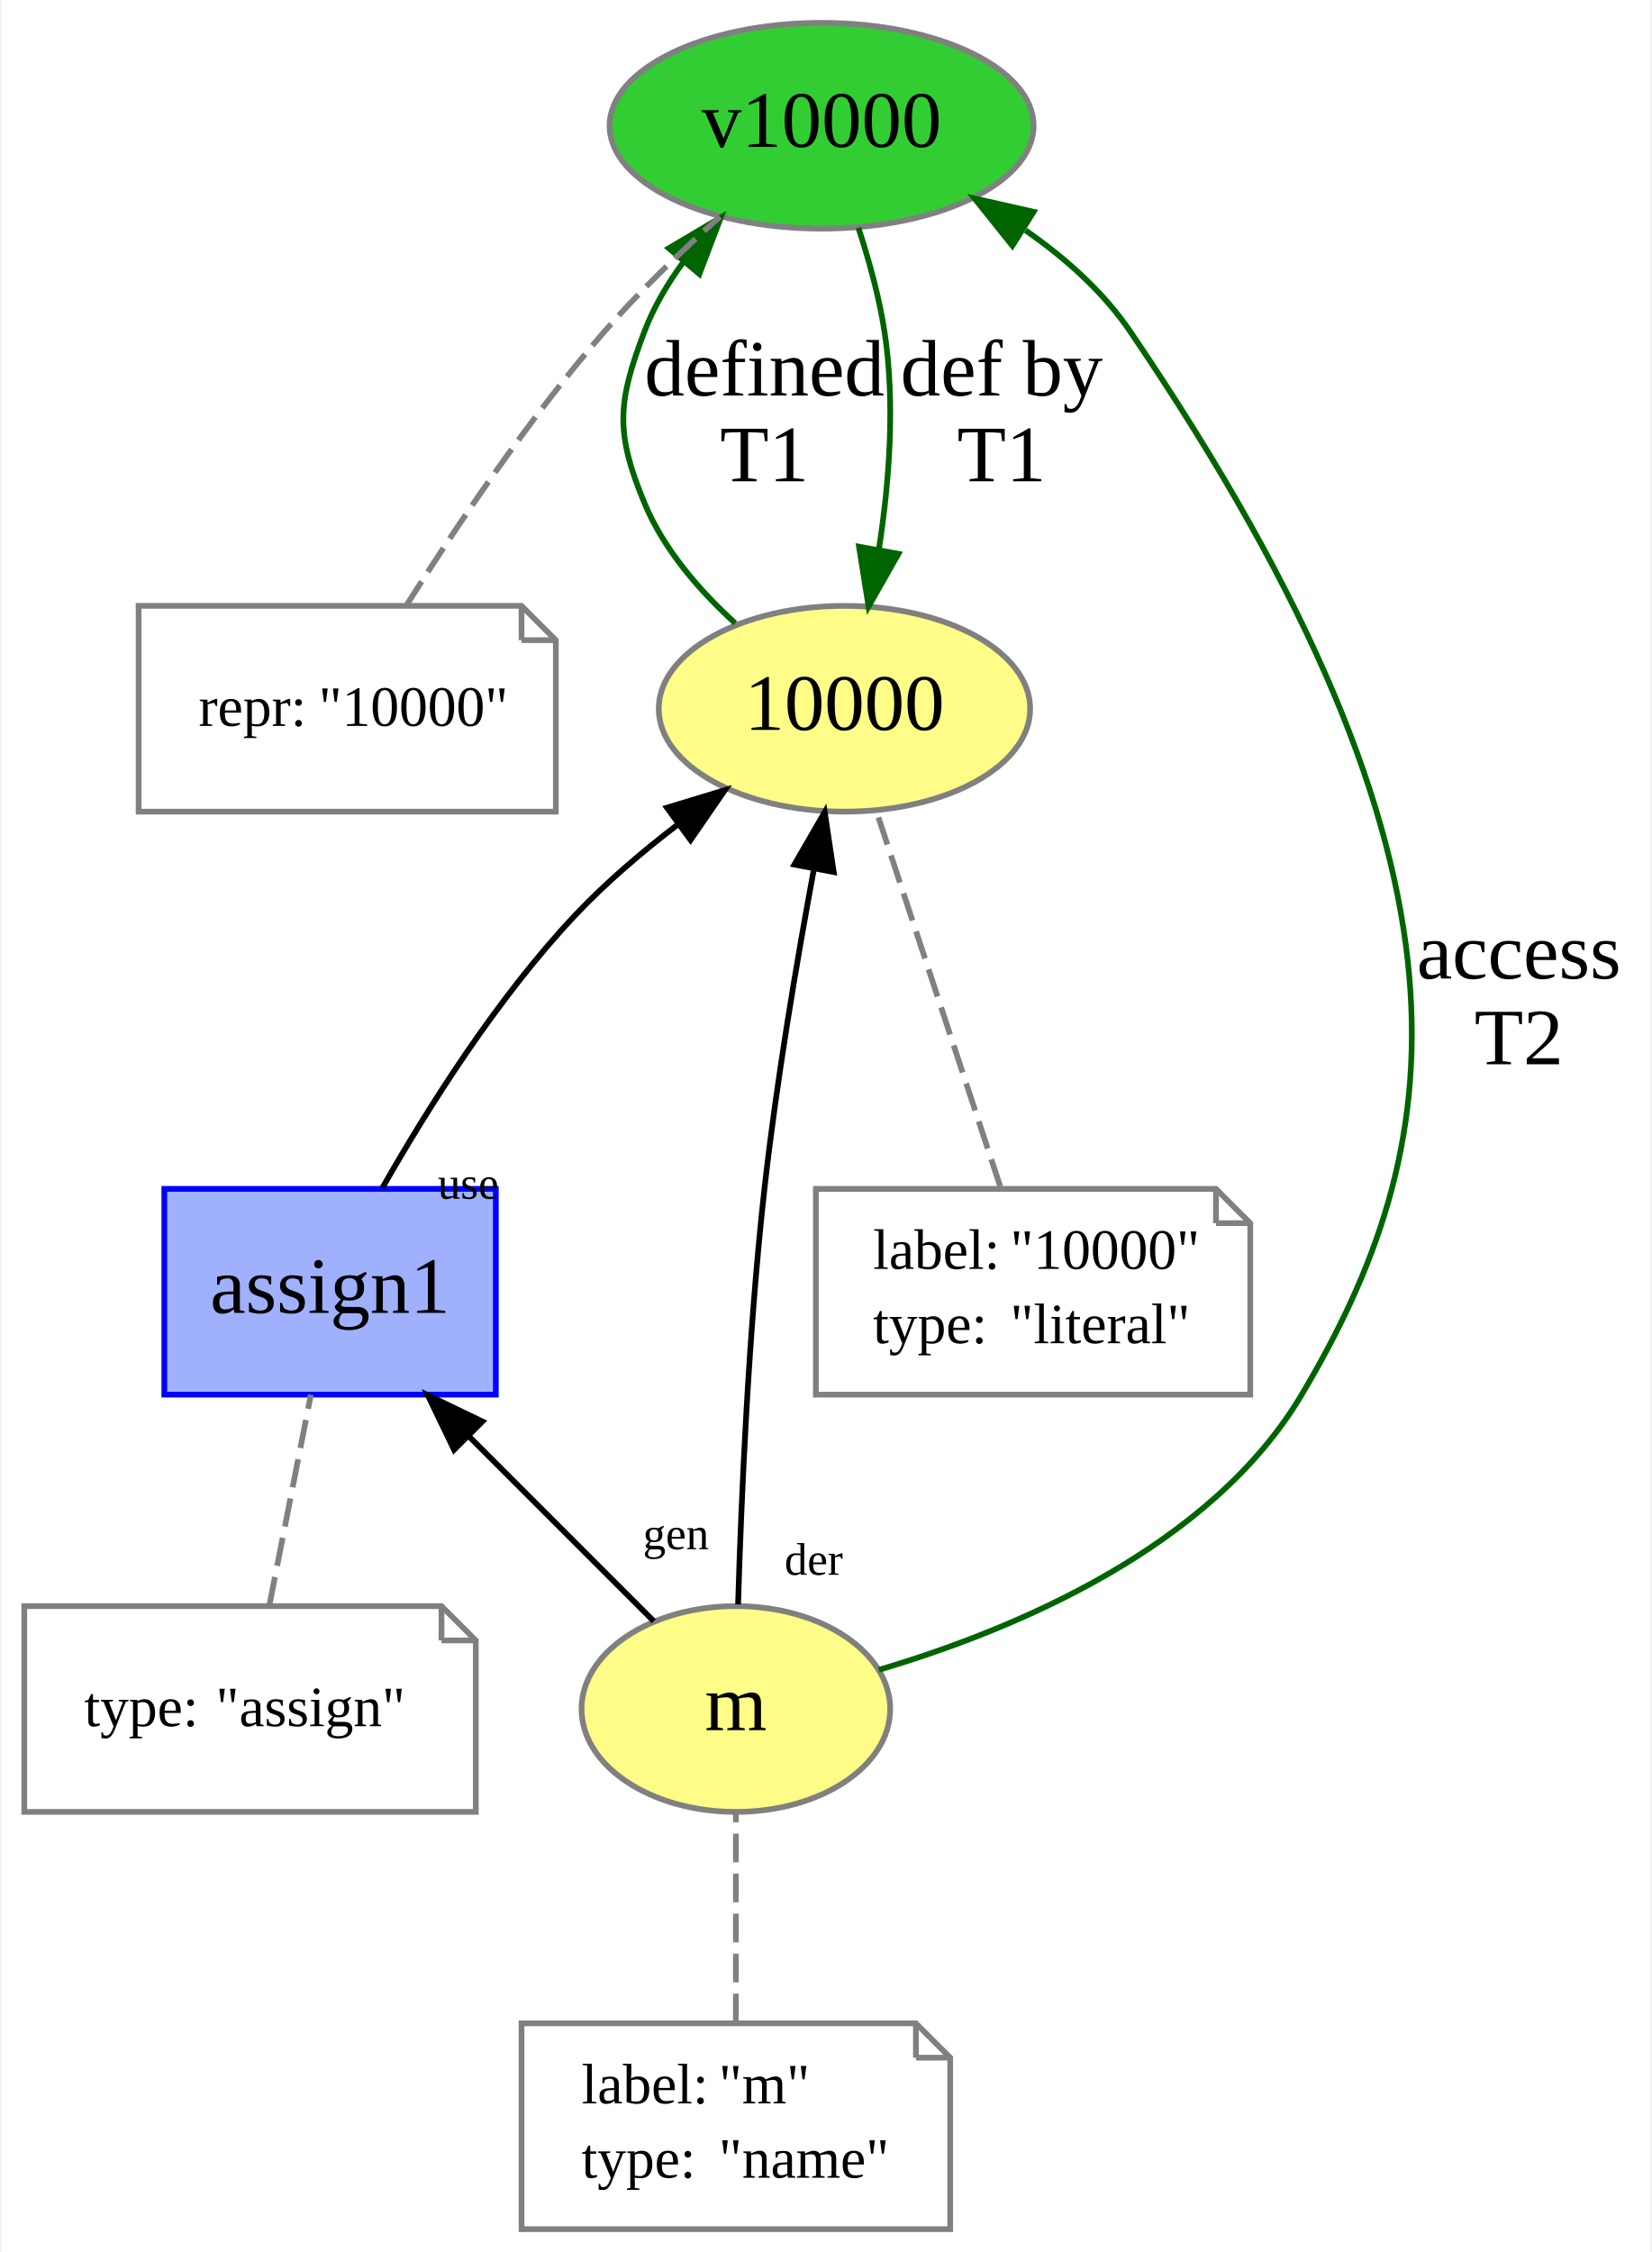
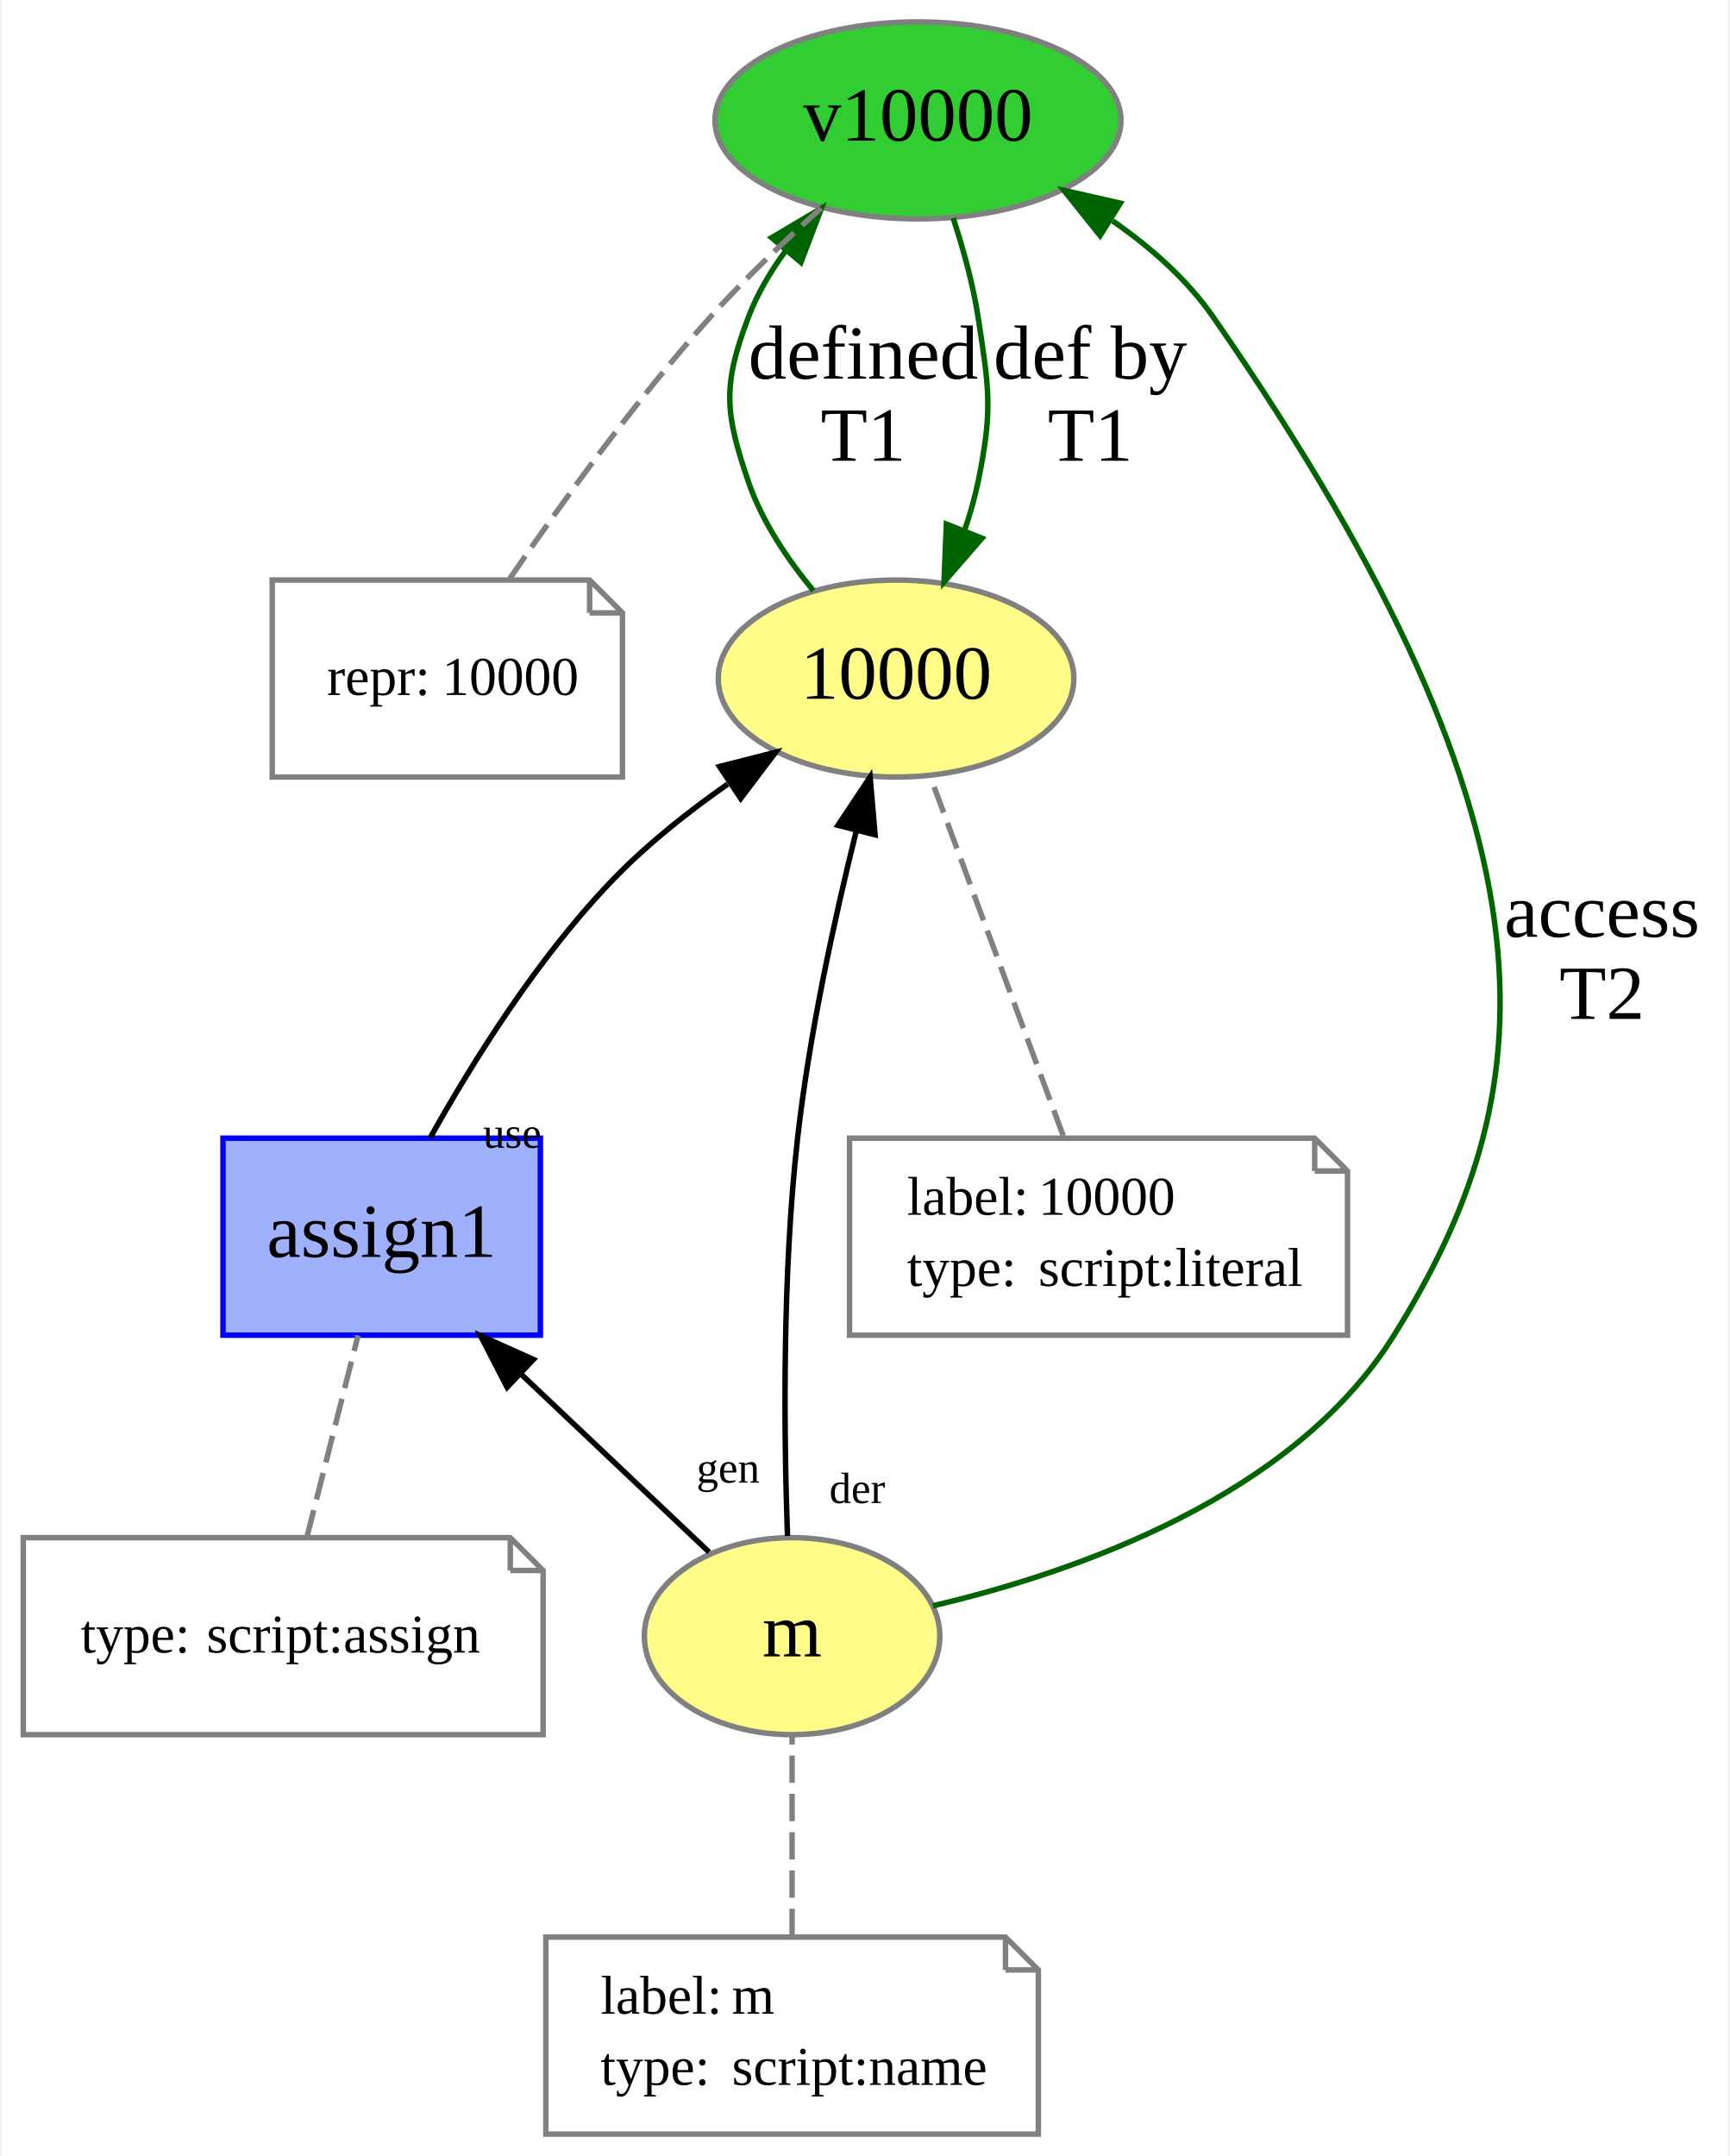
- <svg xmlns="http://www.w3.org/2000/svg" xmlns:xlink="http://www.w3.org/1999/xlink" width="289pt" height="394pt" viewBox="0.00 0.00 288.50 394.00">
+ <svg xmlns="http://www.w3.org/2000/svg" xmlns:xlink="http://www.w3.org/1999/xlink" width="316pt" height="394pt" viewBox="0.00 0.00 315.50 394.00">
  <g id="graph0" class="graph" transform="scale(1 1) rotate(0) translate(4 390)">
-     <polygon fill="white" stroke="none" points="-4,4 -4,-390 284.5,-390 284.5,4 -4,4" />
+     <polygon fill="white" stroke="none" points="-4,4 -4,-390 311.5,-390 311.5,4 -4,4" />
    <g id="node1" class="node">
      <g id="a_node1">
        <a xlink:href="http://example.org/10000" xlink:title="10000">
-           <ellipse fill="#fffc87" stroke="#808080" cx="143.5" cy="-266" rx="32.494" ry="18" />
-           <text text-anchor="middle" x="143.5" y="-262.3" font-family="Times New Roman,serif" font-size="14.00">10000</text>
+           <ellipse fill="#fffc87" stroke="#808080" cx="159.5" cy="-266" rx="32.494" ry="18" />
+           <text text-anchor="middle" x="159.5" y="-262.3" font-family="Times New Roman,serif" font-size="14.00">10000</text>
        </a>
      </g>
    </g>
    <g id="node3" class="node">
      <g id="a_node3">
        <a xlink:href="http://example.org/v10000" xlink:title="v10000">
-           <ellipse fill="#32cd32" stroke="#808080" cx="139.5" cy="-368" rx="37.093" ry="18" />
-           <text text-anchor="middle" x="139.5" y="-364.3" font-family="Times New Roman,serif" font-size="14.00">v10000</text>
+           <ellipse fill="#32cd32" stroke="#808080" cx="163.5" cy="-368" rx="37.093" ry="18" />
+           <text text-anchor="middle" x="163.5" y="-364.3" font-family="Times New Roman,serif" font-size="14.00">v10000</text>
        </a>
      </g>
    </g>
    <g id="edge3" class="edge">
-       <path fill="none" stroke="darkgreen" d="M124.383,-280.967C118.092,-286.701 111.854,-293.902 108.5,-302 103.398,-314.318 103.773,-319.533 108.5,-332 110.131,-336.3 112.558,-340.411 115.349,-344.206" />
-       <polygon fill="darkgreen" stroke="darkgreen" points="112.757,-346.562 121.874,-351.96 118.113,-342.055 112.757,-346.562" />
-       <text text-anchor="middle" x="129.5" y="-320.8" font-family="Times New Roman,serif" font-size="14.00">defined</text>
-       <text text-anchor="middle" x="129.5" y="-305.8" font-family="Times New Roman,serif" font-size="14.00">T1</text>
+       <path fill="none" stroke="darkgreen" d="M144.399,-282.059C139.638,-287.807 134.976,-294.736 132.5,-302 128.198,-314.62 127.773,-319.533 132.5,-332 134.131,-336.3 136.558,-340.411 139.349,-344.206" />
+       <polygon fill="darkgreen" stroke="darkgreen" points="136.757,-346.562 145.874,-351.96 142.113,-342.055 136.757,-346.562" />
+       <text text-anchor="middle" x="153.5" y="-320.8" font-family="Times New Roman,serif" font-size="14.00">defined</text>
+       <text text-anchor="middle" x="153.5" y="-305.8" font-family="Times New Roman,serif" font-size="14.00">T1</text>
    </g>
    <g id="node2" class="node">
-       <polygon fill="none" stroke="gray" points="208.5,-182 138.5,-182 138.5,-146 214.5,-146 214.5,-176 208.5,-182" />
-       <polyline fill="none" stroke="gray" points="208.5,-182 208.5,-176 " />
-       <polyline fill="none" stroke="gray" points="214.5,-176 208.5,-176 " />
-       <text text-anchor="start" x="148.5" y="-168" font-family="Times New Roman,serif" font-size="10.00">label:</text>
-       <text text-anchor="start" x="172.5" y="-168" font-family="Times New Roman,serif" font-size="10.00">"10000"</text>
-       <text text-anchor="start" x="148.5" y="-155" font-family="Times New Roman,serif" font-size="10.00">type:</text>
-       <text text-anchor="start" x="172.5" y="-155" font-family="Times New Roman,serif" font-size="10.00">"literal"</text>
+       <polygon fill="none" stroke="gray" points="236,-182 151,-182 151,-146 242,-146 242,-176 236,-182" />
+       <polyline fill="none" stroke="gray" points="236,-182 236,-176 " />
+       <polyline fill="none" stroke="gray" points="242,-176 236,-176 " />
+       <text text-anchor="start" x="161.5" y="-168" font-family="Times New Roman,serif" font-size="10.00">label:</text>
+       <text text-anchor="start" x="185.5" y="-168" font-family="Times New Roman,serif" font-size="10.00">10000</text>
+       <text text-anchor="start" x="161.5" y="-155" font-family="Times New Roman,serif" font-size="10.00">type:</text>
+       <text text-anchor="start" x="185.5" y="-155" font-family="Times New Roman,serif" font-size="10.00">script:literal</text>
    </g>
    <g id="edge1" class="edge">
-       <path fill="none" stroke="gray" stroke-dasharray="5,2" d="M170.752,-182.419C164.658,-200.885 155.099,-229.853 149.072,-248.114" />
+       <path fill="none" stroke="gray" stroke-dasharray="5,2" d="M190.055,-182.419C183.223,-200.885 172.504,-229.853 165.748,-248.114" />
    </g>
    <g id="edge4" class="edge">
-       <path fill="none" stroke="darkgreen" d="M145.933,-350.157C147.794,-344.477 149.573,-338.044 150.5,-332 152.411,-319.546 151.348,-305.669 149.531,-293.946" />
-       <polygon fill="darkgreen" stroke="darkgreen" points="152.937,-293.107 147.715,-283.889 146.048,-294.352 152.937,-293.107" />
-       <text text-anchor="middle" x="171" y="-320.8" font-family="Times New Roman,serif" font-size="14.00">def by</text>
-       <text text-anchor="middle" x="171" y="-305.8" font-family="Times New Roman,serif" font-size="14.00">T1</text>
+       <path fill="none" stroke="darkgreen" d="M169.933,-350.157C171.794,-344.477 173.573,-338.044 174.5,-332 176.522,-318.821 177.181,-315.061 174.5,-302 173.902,-299.086 173.05,-296.115 172.053,-293.197" />
+       <polygon fill="darkgreen" stroke="darkgreen" points="175.202,-291.643 168.259,-283.64 168.696,-294.226 175.202,-291.643" />
+       <text text-anchor="middle" x="195" y="-320.8" font-family="Times New Roman,serif" font-size="14.00">def by</text>
+       <text text-anchor="middle" x="195" y="-305.8" font-family="Times New Roman,serif" font-size="14.00">T1</text>
    </g>
    <g id="node4" class="node">
-       <polygon fill="none" stroke="gray" points="87,-284 20,-284 20,-248 93,-248 93,-278 87,-284" />
-       <polyline fill="none" stroke="gray" points="87,-284 87,-278 " />
-       <polyline fill="none" stroke="gray" points="93,-278 87,-278 " />
-       <text text-anchor="start" x="30.5" y="-263" font-family="Times New Roman,serif" font-size="10.00">repr:</text>
-       <text text-anchor="start" x="51.5" y="-263" font-family="Times New Roman,serif" font-size="10.00">"10000"</text>
+       <polygon fill="none" stroke="gray" points="103.5,-284 45.5,-284 45.5,-248 109.5,-248 109.5,-278 103.5,-284" />
+       <polyline fill="none" stroke="gray" points="103.5,-284 103.5,-278 " />
+       <polyline fill="none" stroke="gray" points="109.5,-278 103.5,-278 " />
+       <text text-anchor="start" x="55.5" y="-263" font-family="Times New Roman,serif" font-size="10.00">repr:</text>
+       <text text-anchor="start" x="76.5" y="-263" font-family="Times New Roman,serif" font-size="10.00">10000</text>
    </g>
    <g id="edge2" class="edge">
-       <path fill="none" stroke="gray" stroke-dasharray="5,2" d="M66.825,-284.038C75.385,-297.606 88.257,-316.779 101.5,-332 107.623,-339.037 115.042,-346.133 121.694,-352.079" />
+       <path fill="none" stroke="gray" stroke-dasharray="5,2" d="M88.895,-284.246C98.133,-297.758 111.822,-316.755 125.5,-332 131.729,-338.943 139.169,-346.021 145.807,-351.979" />
    </g>
    <g id="node5" class="node">
      <g id="a_node5">
        <a xlink:href="http://example.org/m" xlink:title="m">
-           <ellipse fill="#fffc87" stroke="#808080" cx="124.5" cy="-91" rx="27" ry="18" />
-           <text text-anchor="middle" x="124.5" y="-87.3" font-family="Times New Roman,serif" font-size="14.00">m</text>
+           <ellipse fill="#fffc87" stroke="#808080" cx="140.5" cy="-91" rx="27" ry="18" />
+           <text text-anchor="middle" x="140.5" y="-87.3" font-family="Times New Roman,serif" font-size="14.00">m</text>
        </a>
      </g>
    </g>
    <g id="edge10" class="edge">
-       <path fill="none" stroke="black" d="M124.888,-109.301C125.43,-127.457 126.684,-156.805 129.5,-182 131.604,-200.823 135.166,-221.861 138.17,-238.047" />
-       <polygon fill="black" stroke="black" points="134.739,-238.739 140.043,-247.911 141.616,-237.433 134.739,-238.739" />
-       <text text-anchor="middle" x="138.112" y="-114.482" font-family="Times New Roman,serif" font-size="8.00">der</text>
+       <path fill="none" stroke="black" d="M139.658,-109.318C139.016,-127.487 138.662,-156.845 141.5,-182 143.642,-200.99 148.229,-222.026 152.236,-238.169" />
+       <polygon fill="black" stroke="black" points="148.882,-239.181 154.754,-248 155.664,-237.444 148.882,-239.181" />
+       <text text-anchor="middle" x="152.406" y="-115.321" font-family="Times New Roman,serif" font-size="8.00">der</text>
    </g>
    <g id="edge6" class="edge">
-       <path fill="none" stroke="darkgreen" d="M149.525,-97.854C173.268,-104.884 207.61,-119.232 223.5,-146 248.896,-188.78 258.273,-236.62 193.5,-332 188.778,-338.953 182.168,-344.843 175.186,-349.693" />
-       <polygon fill="darkgreen" stroke="darkgreen" points="172.878,-347.009 166.26,-355.282 176.593,-352.942 172.878,-347.009" />
-       <text text-anchor="middle" x="261.5" y="-218.8" font-family="Times New Roman,serif" font-size="14.00">access</text>
-       <text text-anchor="middle" x="261.5" y="-203.8" font-family="Times New Roman,serif" font-size="14.00">T2</text>
+       <path fill="none" stroke="darkgreen" d="M166.243,-96.549C192.581,-102.724 232.162,-116.569 250.5,-146 277.328,-189.057 284.52,-235.316 217.5,-332 212.712,-338.908 206.074,-344.778 199.087,-349.625" />
+       <polygon fill="darkgreen" stroke="darkgreen" points="196.779,-346.941 190.164,-355.216 200.496,-352.872 196.779,-346.941" />
+       <text text-anchor="middle" x="288.5" y="-218.8" font-family="Times New Roman,serif" font-size="14.00">access</text>
+       <text text-anchor="middle" x="288.5" y="-203.8" font-family="Times New Roman,serif" font-size="14.00">T2</text>
    </g>
    <g id="node7" class="node">
      <g id="a_node7">
        <a xlink:href="http://example.org/assign1" xlink:title="assign1">
-           <polygon fill="#9fb1fc" stroke="#0000ff" points="82.5,-182 24.5,-182 24.5,-146 82.5,-146 82.5,-182" />
-           <text text-anchor="middle" x="53.5" y="-160.3" font-family="Times New Roman,serif" font-size="14.00">assign1</text>
+           <polygon fill="#9fb1fc" stroke="#0000ff" points="94.5,-182 36.5,-182 36.5,-146 94.5,-146 94.5,-182" />
+           <text text-anchor="middle" x="65.5" y="-160.3" font-family="Times New Roman,serif" font-size="14.00">assign1</text>
        </a>
      </g>
    </g>
    <g id="edge9" class="edge">
-       <path fill="none" stroke="black" d="M110.132,-106.368C100.848,-115.652 88.532,-127.968 77.757,-138.743" />
-       <polygon fill="black" stroke="black" points="75.196,-136.355 70.599,-145.901 80.145,-141.304 75.196,-136.355" />
-       <text text-anchor="middle" x="114.014" y="-118.957" font-family="Times New Roman,serif" font-size="8.00">gen</text>
+       <path fill="none" stroke="black" d="M125.323,-106.368C115.515,-115.652 102.505,-127.968 91.123,-138.743" />
+       <polygon fill="black" stroke="black" points="88.419,-136.484 83.563,-145.901 93.231,-141.567 88.419,-136.484" />
+       <text text-anchor="middle" x="128.807" y="-119.058" font-family="Times New Roman,serif" font-size="8.00">gen</text>
    </g>
    <g id="node6" class="node">
-       <polygon fill="none" stroke="gray" points="156,-36 87,-36 87,-0 162,-0 162,-30 156,-36" />
-       <polyline fill="none" stroke="gray" points="156,-36 156,-30 " />
-       <polyline fill="none" stroke="gray" points="162,-30 156,-30 " />
-       <text text-anchor="start" x="97.5" y="-22" font-family="Times New Roman,serif" font-size="10.00">label:</text>
-       <text text-anchor="start" x="121.5" y="-22" font-family="Times New Roman,serif" font-size="10.00">"m"</text>
-       <text text-anchor="start" x="97.5" y="-9" font-family="Times New Roman,serif" font-size="10.00">type:</text>
-       <text text-anchor="start" x="121.5" y="-9" font-family="Times New Roman,serif" font-size="10.00">"name"</text>
+       <polygon fill="none" stroke="gray" points="179.5,-36 95.5,-36 95.5,-0 185.5,-0 185.5,-30 179.5,-36" />
+       <polyline fill="none" stroke="gray" points="179.5,-36 179.5,-30 " />
+       <polyline fill="none" stroke="gray" points="185.5,-30 179.5,-30 " />
+       <text text-anchor="start" x="105.5" y="-22" font-family="Times New Roman,serif" font-size="10.00">label:</text>
+       <text text-anchor="start" x="129.5" y="-22" font-family="Times New Roman,serif" font-size="10.00">m</text>
+       <text text-anchor="start" x="105.5" y="-9" font-family="Times New Roman,serif" font-size="10.00">type:</text>
+       <text text-anchor="start" x="129.5" y="-9" font-family="Times New Roman,serif" font-size="10.00">script:name</text>
    </g>
    <g id="edge5" class="edge">
-       <path fill="none" stroke="gray" stroke-dasharray="5,2" d="M124.5,-36.187C124.5,-47.35 124.5,-61.84 124.5,-72.971" />
+       <path fill="none" stroke="gray" stroke-dasharray="5,2" d="M140.5,-36.187C140.5,-47.35 140.5,-61.84 140.5,-72.971" />
    </g>
    <g id="edge8" class="edge">
-       <path fill="none" stroke="black" d="M62.655,-182.177C70.518,-196 82.739,-215.452 96.5,-230 101.787,-235.59 108.052,-240.931 114.255,-245.683" />
-       <polygon fill="black" stroke="black" points="112.44,-248.692 122.579,-251.766 116.571,-243.04 112.44,-248.692" />
-       <text text-anchor="middle" x="77.655" y="-180.274" font-family="Times New Roman,serif" font-size="8.00">use</text>
+       <path fill="none" stroke="black" d="M74.349,-182.039C82.118,-195.963 94.366,-215.624 108.5,-230 114.482,-236.084 121.663,-241.763 128.723,-246.702" />
+       <polygon fill="black" stroke="black" points="127.236,-249.917 137.502,-252.538 131.111,-244.087 127.236,-249.917" />
+       <text text-anchor="middle" x="89.349" y="-180.249" font-family="Times New Roman,serif" font-size="8.00">use</text>
    </g>
    <g id="node8" class="node">
-       <polygon fill="none" stroke="gray" points="73,-109 0,-109 0,-73 79,-73 79,-103 73,-109" />
-       <polyline fill="none" stroke="gray" points="73,-109 73,-103 " />
-       <polyline fill="none" stroke="gray" points="79,-103 73,-103 " />
+       <polygon fill="none" stroke="gray" points="89,-109 0,-109 0,-73 95,-73 95,-103 89,-109" />
+       <polyline fill="none" stroke="gray" points="89,-109 89,-103 " />
+       <polyline fill="none" stroke="gray" points="95,-103 89,-103 " />
      <text text-anchor="start" x="10.5" y="-88" font-family="Times New Roman,serif" font-size="10.00">type:</text>
-       <text text-anchor="start" x="33.5" y="-88" font-family="Times New Roman,serif" font-size="10.00">"assign"</text>
+       <text text-anchor="start" x="33.5" y="-88" font-family="Times New Roman,serif" font-size="10.00">script:assign</text>
    </g>
    <g id="edge7" class="edge">
-       <path fill="none" stroke="gray" stroke-dasharray="5,2" d="M42.889,-109.187C45.09,-120.35 47.947,-134.84 50.142,-145.971" />
+       <path fill="none" stroke="gray" stroke-dasharray="5,2" d="M51.857,-109.187C54.687,-120.35 58.361,-134.84 61.183,-145.971" />
    </g>
  </g>
</svg>
